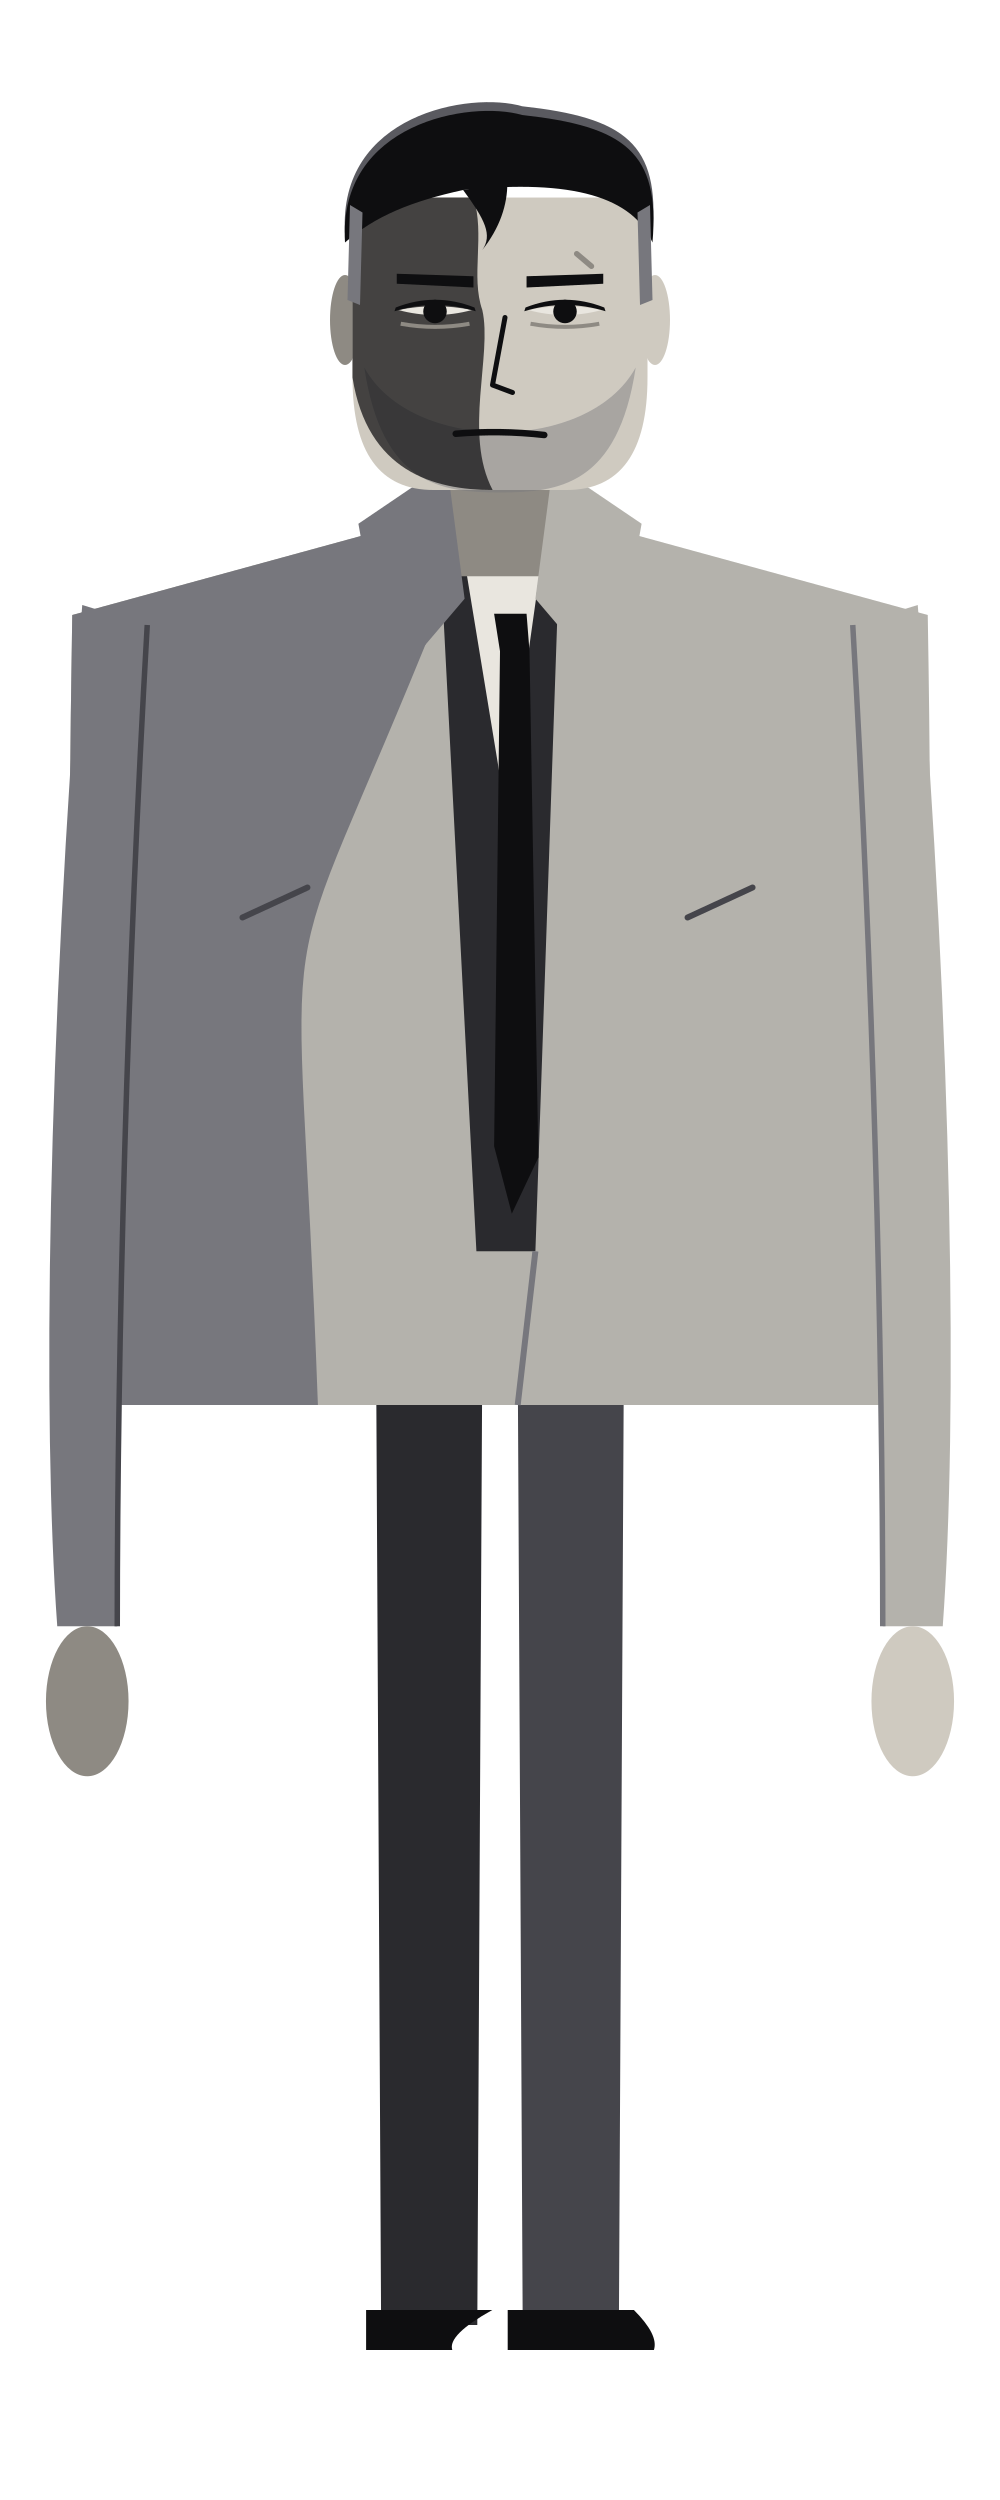
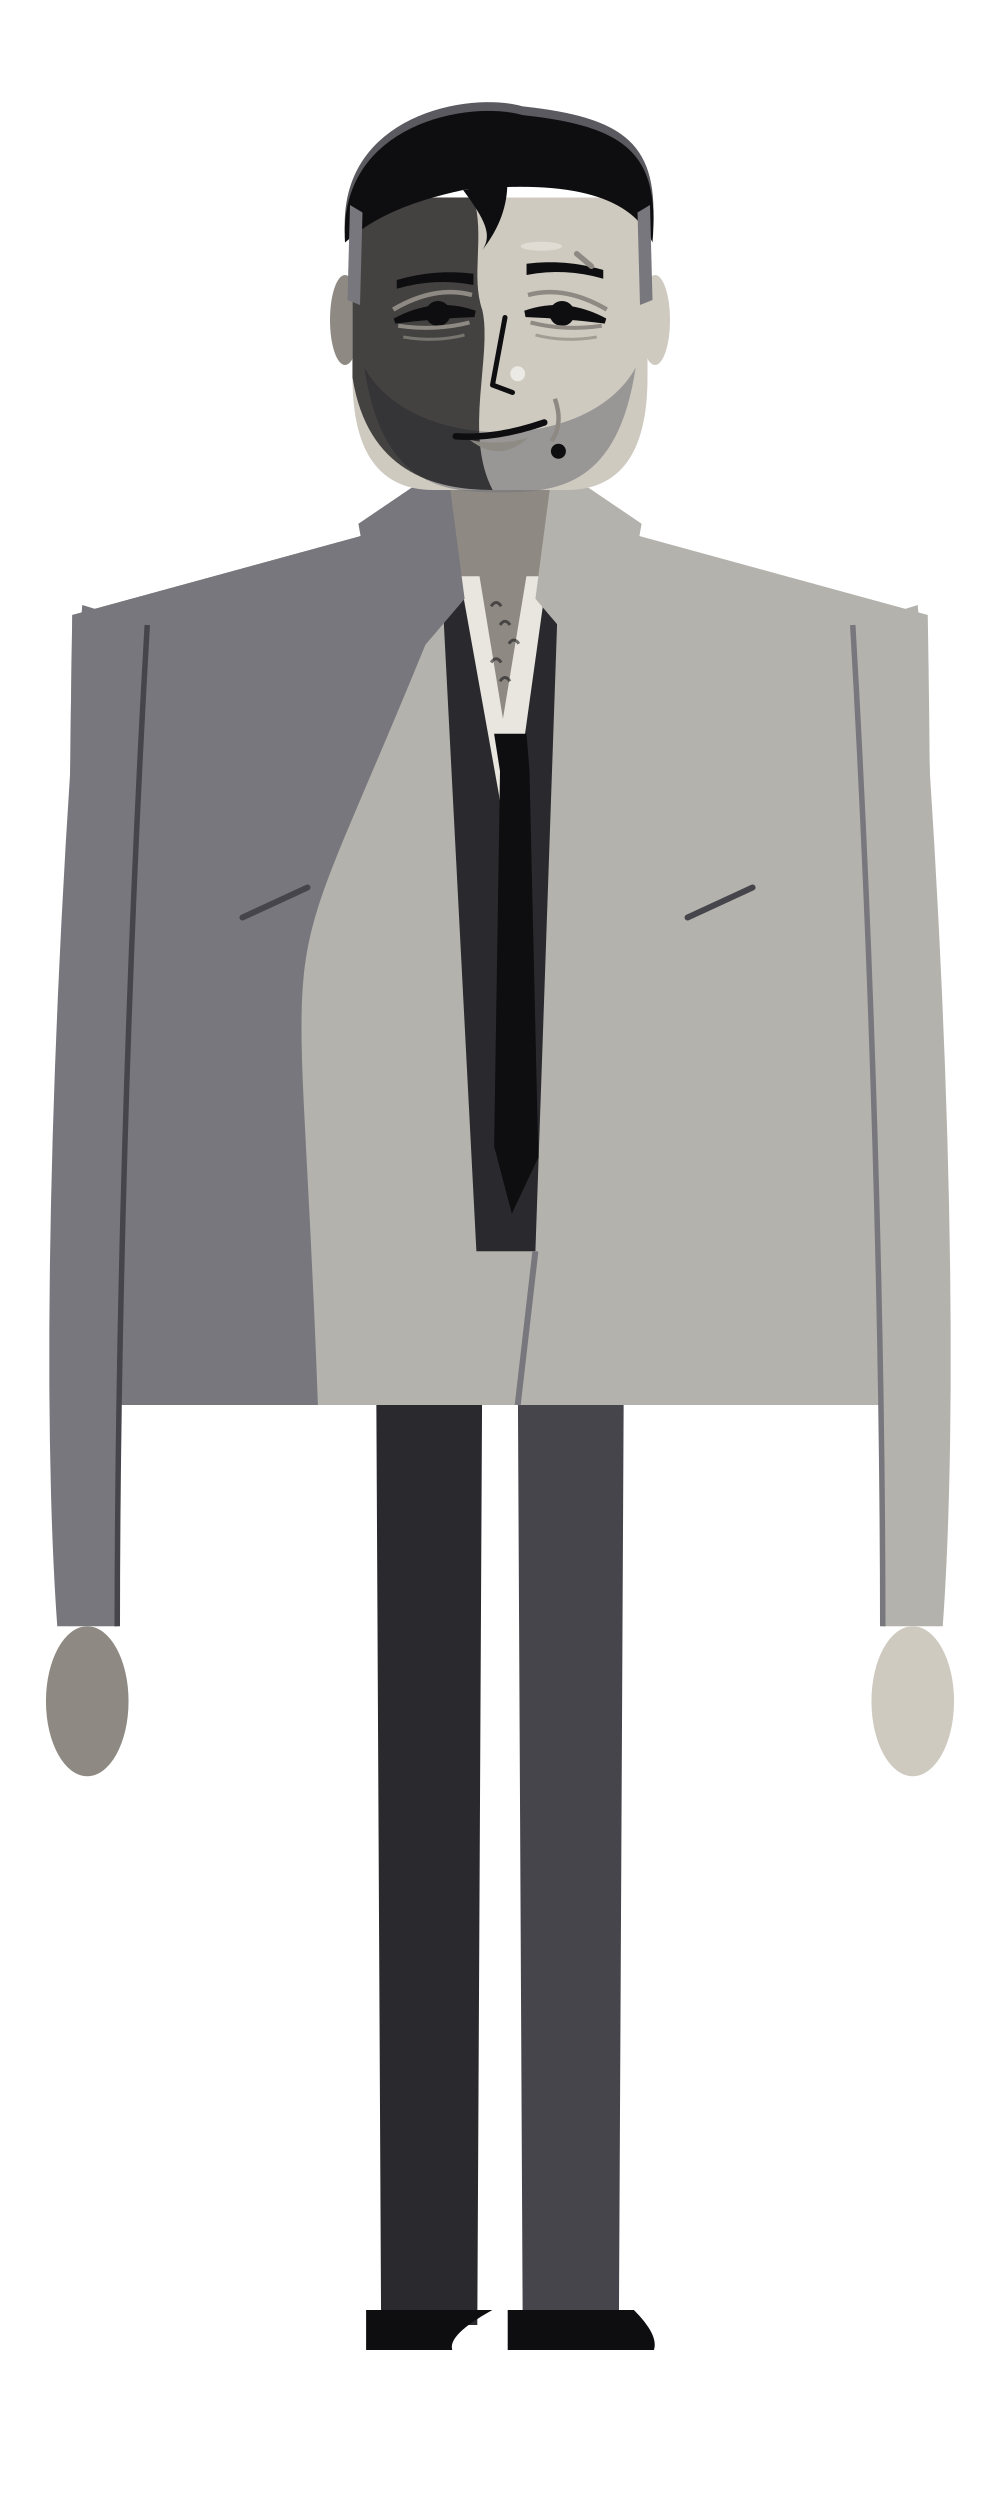
<svg xmlns="http://www.w3.org/2000/svg" viewBox="0 0 400 1000" width="400" height="1000">
  <g id="legs">
    <path d="M150.44,542.0 L192.92,542.0 L190.92,930.0 L152.44,930.0 Z" fill="#2A2A2E" />
    <path d="M146.44,924.0 L196.92,924.0 Q178.92,934.0 180.92,940.0 L146.44,940.0 Z" fill="#0E0E10" />
    <path d="M207.08,542.0 L249.56,542.0 L247.56,930.0 L209.08,930.0 Z" fill="#45454B" />
    <path d="M203.08,924.0 L253.56,924.0 Q263.56,934.0 261.56,940.0 L203.08,940.0 Z" fill="#0E0E10" />
  </g>
  <g id="torso">
    <path d="M162.24,209.5 L28.9,246.0 C24.9,478.0 36.139,382.0 38.139,562.0 L361.861,562.0 C363.861,382.0 375.1,478.0 371.1,246.0 L237.76,209.5 Z" fill="#B4B2AC" />
    <path d="M162.24,209.5 L28.9,246.0 C24.9,478.0 36.139,382.0 38.139,562.0 L127.163,562.0 C119.07,337.0 105.895,418.0 176.4,242.5 Z" fill="#77777D" />
    <path d="M176.4,227.5 L223.6,227.5 L214.16,500.5 L190.56,500.5 Z" fill="#2A2A2E" />
-     <path d="M185.84,224.5 L216.52,224.5 L202.36,325.0 Z" fill="#E9E6DF" />
-     <path d="M197.64,245.5 L210.62,245.5 L211.8,260.5 L215.34,463.0 L204.72,485.5 L197.64,458.5 L200.0,260.5 Z" fill="#0E0E10" id="tie" />
+     <path d="M182.3,221.5 L220.06,221.5 L203.54,340.0 Z" fill="#E9E6DF" />
+     <path d="M190.56,223.0 L211.8,223.0 L201.18,287.5 Z" fill="#8E8A83" />
+     <path d="M196.46,242.5 q2,-3 4,0" stroke="#0E0E10" stroke-width="1.2" fill="none" opacity=".55" />
+     <path d="M200.0,250.0 q2,-3 4,0" stroke="#0E0E10" stroke-width="1.2" fill="none" opacity=".55" />
+     <path d="M203.54,257.5 q2,-3 4,0" stroke="#0E0E10" stroke-width="1.2" fill="none" opacity=".55" />
+     <path d="M196.46,265.0 q2,-3 4,0" stroke="#0E0E10" stroke-width="1.2" fill="none" opacity=".55" />
+     <path d="M200.0,272.5 q2,-3 4,0" stroke="#0E0E10" stroke-width="1.2" fill="none" opacity=".55" />
+     <path d="M197.64,293.5 L210.62,293.5 L211.8,308.5 L215.34,463.0 L204.72,485.5 L197.64,458.5 L200.0,308.5 Z" fill="#0E0E10" id="tie" />
    <path d="M214.16,500.5 L207.08,562.0" stroke="#77777D" stroke-width="2.4" />
    <path d="M96.977,367.0 L122.977,355.0" stroke="#45454B" stroke-width="2.4" stroke-linecap="round" />
    <path d="M275.023,367.0 L301.023,355.0" stroke="#45454B" stroke-width="2.4" stroke-linecap="round" />
  </g>
  <g id="arm-R">
    <path d="M32.9,242.0 C18.9,418.0 16.9,568.0 22.9,650.5 L46.9,650.5 C46.9,538.0 50.9,388.0 58.9,250.0 Z" fill="#77777D" />
    <path d="M58.9,250.0 C50.9,388.0 46.9,538.0 46.9,650.5" stroke="#45454B" stroke-width="2.2" fill="none" />
    <ellipse id="hand-R" cx="34.9" cy="680.5" rx="16.52" ry="30.0" fill="#8E8A83" />
  </g>
  <g id="arm-L">
    <path d="M367.1,242.0 C381.1,418.0 383.1,568.0 377.1,650.5 L353.1,650.5 C353.1,538.0 349.1,388.0 341.1,250.0 Z" fill="#B4B2AC" />
    <path d="M341.1,250.0 C349.1,388.0 353.1,538.0 353.1,650.5" stroke="#77777D" stroke-width="2.2" fill="none" />
    <ellipse id="hand-L" cx="365.1" cy="680.5" rx="16.52" ry="30.0" fill="#CFCAC0" />
  </g>
  <g id="neck">
    <path d="M179.94,176.5 L220.06,176.5 L221.24,230.5 L178.76,230.5 Z" fill="#8E8A83" />
  </g>
  <g id="collar">
    <path d="M178.76,185.5 L143.36,209.5 L155.16,275.5 L185.84,239.5 Z" fill="#77777D" />
    <path d="M221.24,185.5 L256.64,209.5 L244.84,275.5 L214.16,239.5 Z" fill="#B4B2AC" />
  </g>
  <g transform="translate(0,6)">
    <g id="head">
      <g id="ears">
        <ellipse cx="138.0" cy="122.0" rx="6" ry="18.0" fill="#8E8A83" />
        <ellipse cx="262.0" cy="122.0" rx="6" ry="18.0" fill="#CFCAC0" />
      </g>
      <g id="face">
        <path d="M141.0,73.0 L141.0,145.0 Q141.0,190 173.45,190 L226.55,190 Q259.0,190 259.0,145.0 L259.0,73.0 Z" fill="#CFCAC0" />
-         <path d="M145.72,141.0 C152.8,188 176.4,191 200,191 C223.6,191 247.2,188 254.28,141.0 C235.4,175.5 164.6,175.5 145.72,141.0 Z" fill="#77777D" opacity="0.45" />
+         <path d="M145.72,141.0 C152.8,188 176.4,191 200,191 C223.6,191 247.2,188 254.28,141.0 C235.4,175.5 164.6,175.5 145.72,141.0 Z" fill="#77777D" opacity="0.62" />
        <path d="M189.38,73.0 L141.0,73.0 L141.0,145.0 C146.9,182.5 173.45,190 197.05,190 C185.25,167.5 197.05,136.0 192.92,118.0 C188.2,104.5 194.1,88.0 189.38,73.0 Z" fill="#0E0E10" id="face-shadow" opacity="0.72" />
      </g>
      <g id="nose">
        <path d="M202,121.0 L197,148.0 L205,151.0" stroke="#0E0E10" stroke-width="2" fill="none" stroke-linejoin="round" stroke-linecap="round" />
      </g>
+       <g id="sheen">
+         <ellipse cx="207.08" cy="143.5" rx="2.95" ry="3.0" fill="#F4F2EE" opacity=".8" />
+         <ellipse cx="216.52" cy="92.5" rx="8.26" ry="1.8" fill="#F4F2EE" opacity=".45" />
+       </g>
      <g id="brows">
-         <path d="M189.38,104.5 L158.7,103.5 L158.7,107.5 L189.38,109.0 Z" fill="#0E0E10" />
-         <path d="M210.62,104.5 L241.3,103.5 L241.3,107.5 L210.62,109.0 Z" fill="#0E0E10" />
+         <path d="M189.38,103.5 Q174.04,101.5 158.7,106.0 L158.7,109.5 Q174.04,105.0 189.38,108.0 Z" fill="#0E0E10" />
+         <path d="M210.62,99.5 Q225.96,97.5 241.3,102.0 L241.3,105.5 Q225.96,101.0 210.62,104.0 Z" fill="#0E0E10" />
      </g>
      <g id="eyes">
-         <path d="M159.29,118.0 Q174.04,115.0 188.79,118.0 Q174.04,122.0 159.29,118.0 Z" fill="#E9E6DF" />
-         <circle cx="174.0" cy="118.6" r="4.7" fill="#0E0E10" />
-         <path d="M157.79,118.5 Q174.04,113.5 190.29,118.5 L189.79,117.0 Q174.04,110.8 158.29,117.0 Z" fill="#0E0E10" />
-         <path d="M160.29,123.5 Q174.04,126.0 187.79,123.5" stroke="#8E8A83" stroke-width="1.6" fill="none" />
-         <path d="M211.21,118.0 Q225.96,115.0 240.71,118.0 Q225.96,122.0 211.21,118.0 Z" fill="#E9E6DF" />
-         <circle cx="226.0" cy="118.6" r="4.7" fill="#0E0E10" />
-         <path d="M209.71,118.5 Q225.96,113.5 242.21,118.5 L241.71,117.0 Q225.96,110.8 210.21,117.0 Z" fill="#0E0E10" />
-         <path d="M212.21,123.5 Q225.96,126.0 239.71,123.5" stroke="#8E8A83" stroke-width="1.6" fill="none" />
+         <path d="M188.79,118.0 Q174.04,115.0 159.29,120.8 Q174.04,122.5 188.79,118.0 Z" fill="#E9E6DF" />
+         <circle cx="175.2" cy="119.4" r="5.0" fill="#0E0E10" />
+         <path d="M190.29,118.3 Q174.04,112.5 157.49,121.4 L158.09,123.43 Q174.04,121.4 189.79,120.83 Z" fill="#0E0E10" />
+         <path d="M188.79,112.0 Q174.04,108.0 157.29,117.8" stroke="#8E8A83" stroke-width="1.8" fill="none" />
+         <path d="M187.79,123.0 Q174.04,126.5 159.29,124.3" stroke="#8E8A83" stroke-width="1.6" fill="none" />
+         <path d="M185.79,128.0 Q174.04,131.0 161.29,128.8" stroke="#8E8A83" stroke-width="1.2" fill="none" opacity=".7" />
+         <path d="M211.21,118.0 Q225.96,115.0 240.71,120.8 Q225.96,122.5 211.21,118.0 Z" fill="#E9E6DF" />
+         <circle cx="224.8" cy="119.4" r="5.0" fill="#0E0E10" />
+         <path d="M209.71,118.3 Q225.96,112.5 242.51,121.4 L241.91,123.43 Q225.96,121.4 210.21,120.83 Z" fill="#0E0E10" />
+         <path d="M211.21,112.0 Q225.96,108.0 242.71,117.8" stroke="#8E8A83" stroke-width="1.8" fill="none" />
+         <path d="M212.21,123.0 Q225.96,126.5 240.71,124.3" stroke="#8E8A83" stroke-width="1.6" fill="none" />
+         <path d="M214.21,128.0 Q225.96,131.0 238.71,128.8" stroke="#8E8A83" stroke-width="1.2" fill="none" opacity=".7" />
      </g>
      <g id="mouth">
-         <path d="M182.3,167.5 Q200,166.0 217.7,168.0" stroke="#0E0E10" stroke-width="2.6" fill="none" stroke-linecap="round" />
+         <path d="M187.964,170.0 Q200,179.5 211.328,169.0 Q200,172.5 187.964,170.0 Z" fill="#8E8A83" opacity=".95" />
+         <path d="M221.948,153.5 Q225.488,163.5 220.532,170.5" stroke="#8E8A83" stroke-width="1.8" fill="none" />
+         <path d="M182.3,168.5 Q198.23,169.7 217.7,163.0" stroke="#0E0E10" stroke-width="2.6" fill="none" stroke-linecap="round" />
+         <circle id="mole" cx="223.364" cy="174.5" r="3" fill="#0E0E10" />
      </g>
      <path id="scar" d="M230.68,95.5 L236.58,100.5" stroke="#8E8A83" stroke-width="2.2" stroke-linecap="round" />
      <g id="hair">
        <path d="M138.0,91.0 C135.0,43.0 188.2,34.0 208.85,40 C250.15,44.5 264.0,55.0 261.0,91.0 C253.1,73.0 229.5,65.5 185.25,70.0 C164.6,74.5 149.85,80.5 138.0,91.0 Z" fill="#5A5A60" transform="translate(0 -3.5)" />
        <path d="M138.0,91.0 C135.0,43.0 188.2,34.0 208.85,40 C250.15,44.5 264.0,55.0 261.0,91.0 C253.1,73.0 229.5,65.5 185.25,70.0 C164.6,74.5 149.85,80.5 138.0,91.0 Z" fill="#0E0E10" />
        <path d="M185.25,70.0 C194.1,82.0 197.05,88.0 192.92,94.0 C200,85.0 202.95,76.0 202.95,67.0 Z" fill="#0E0E10" />
        <path d="M140.0,76.0 L145.0,79.0 L144.0,116.0 L139.0,114.0 Z" fill="#77777D" />
        <path d="M260.0,76.0 L255.0,79.0 L256.0,116.0 L261.0,114.0 Z" fill="#77777D" />
      </g>
    </g>
  </g>
</svg>
